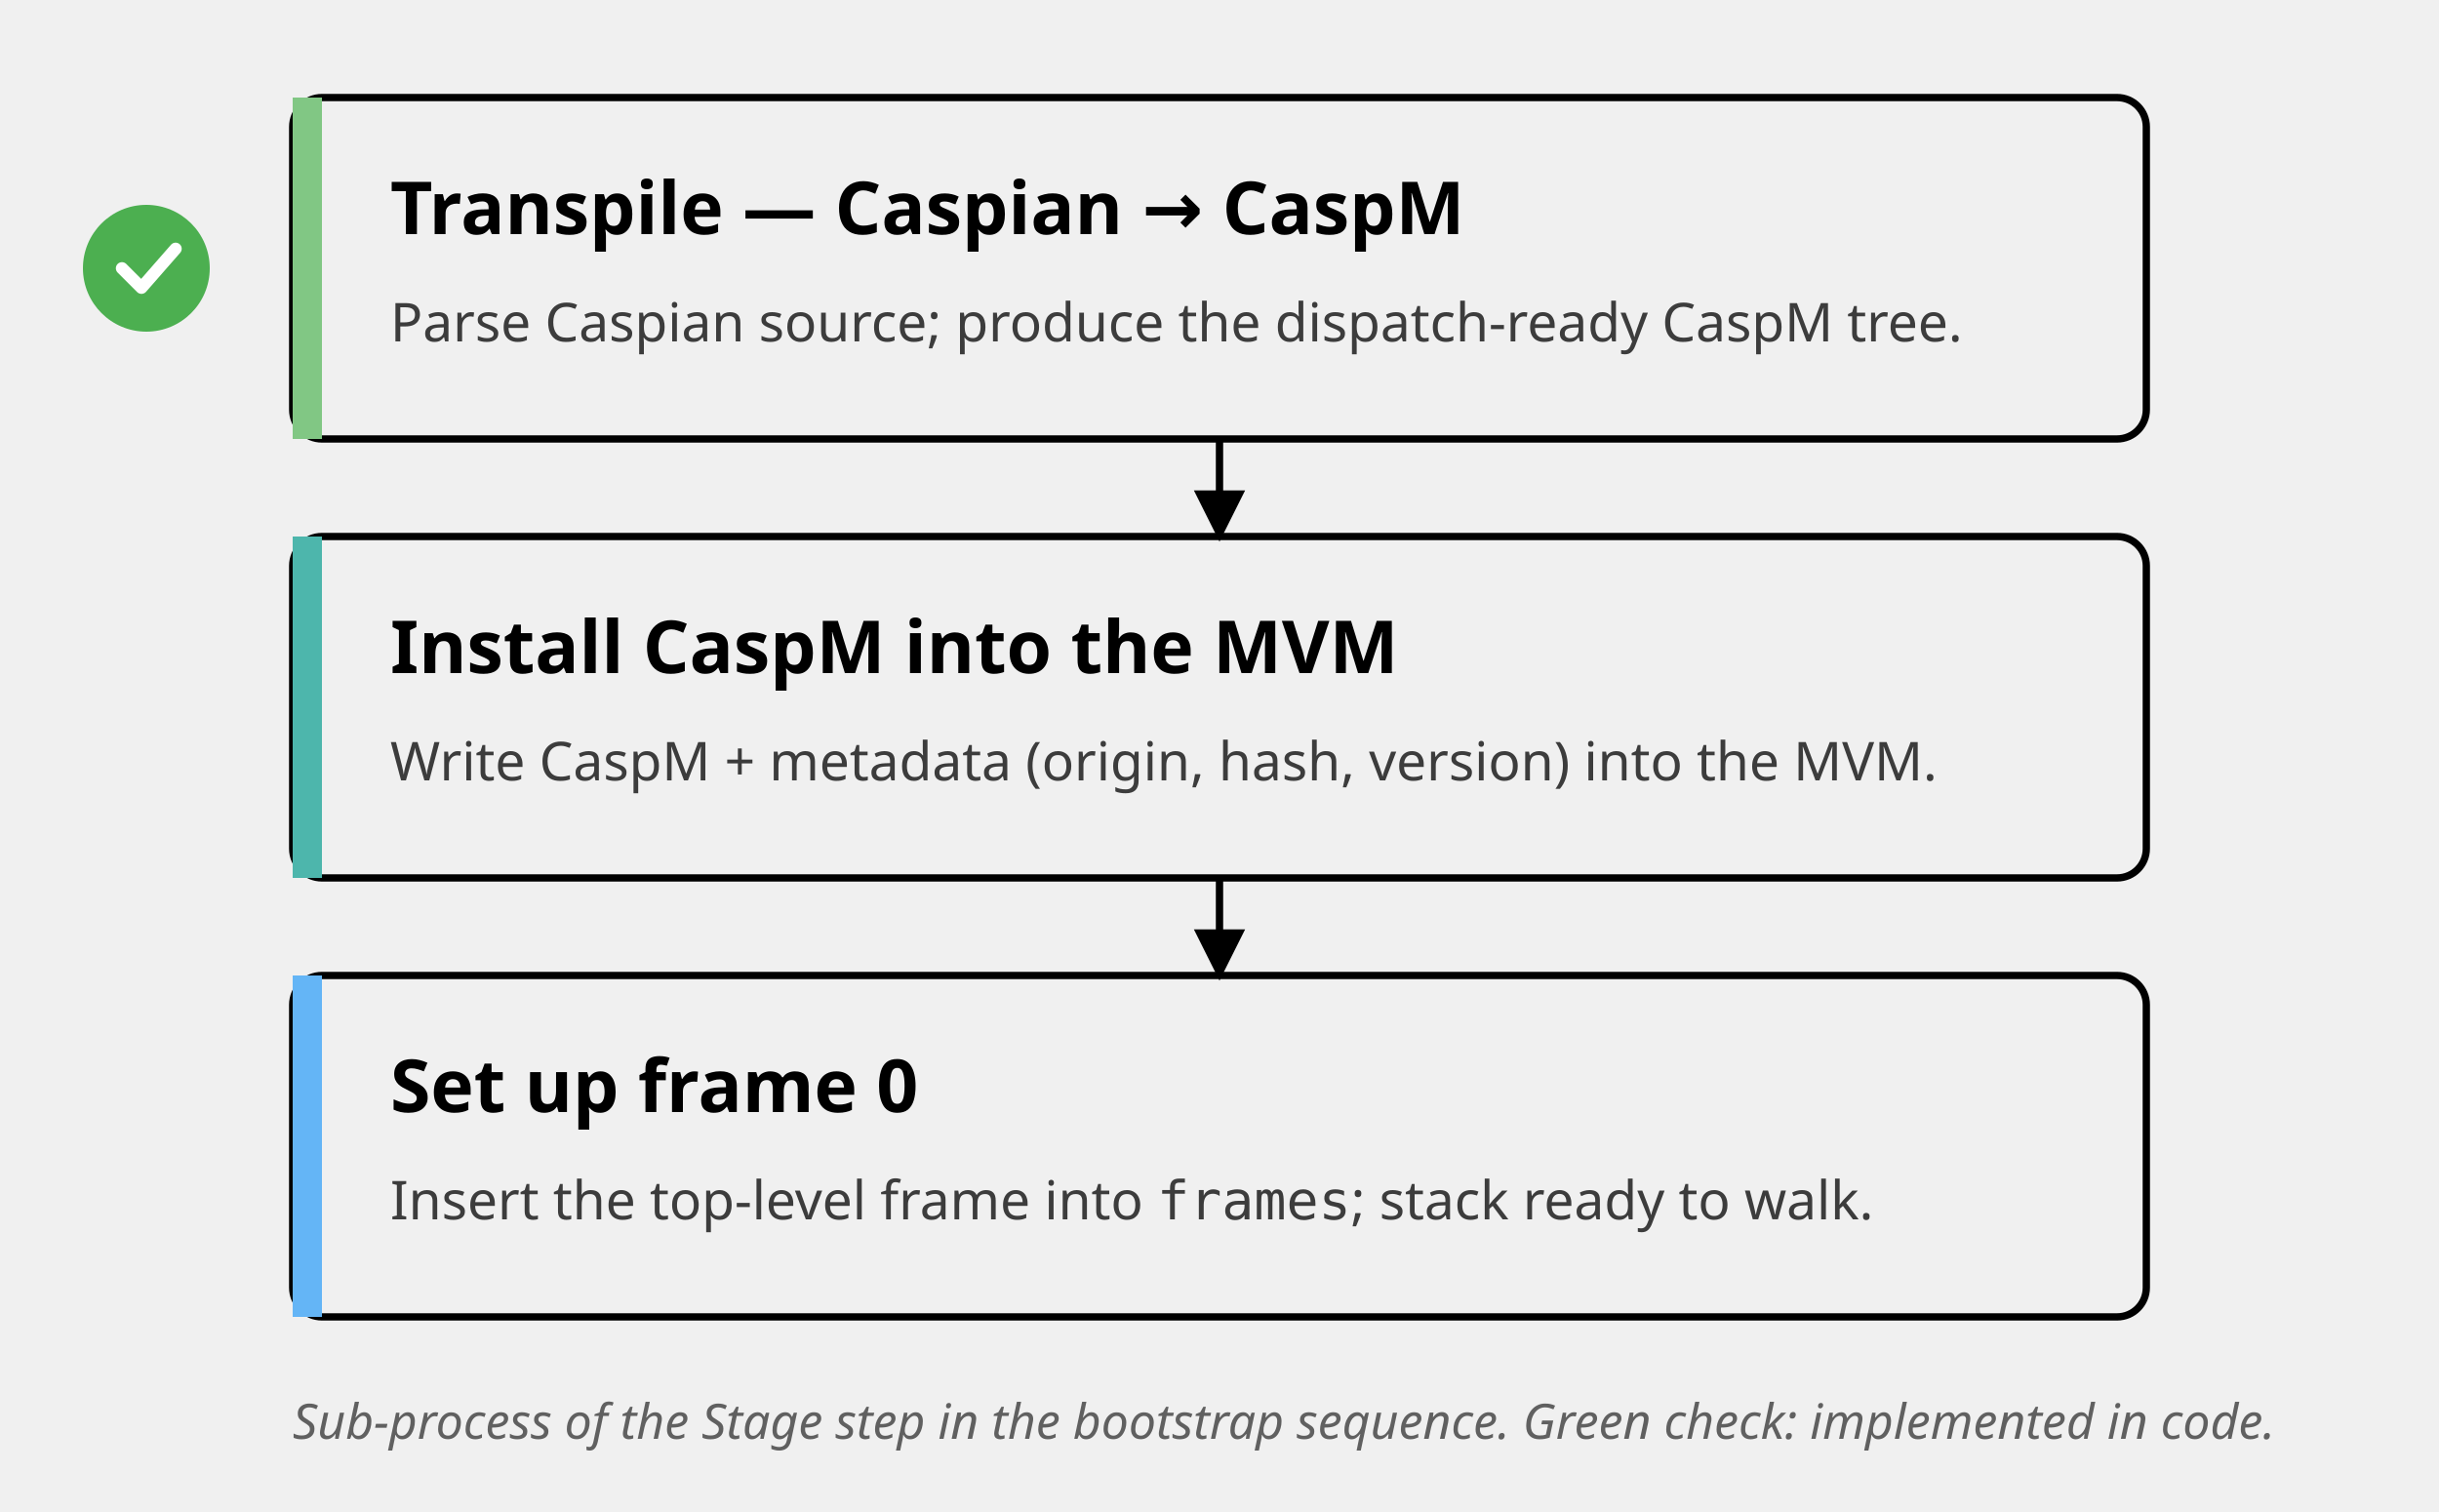
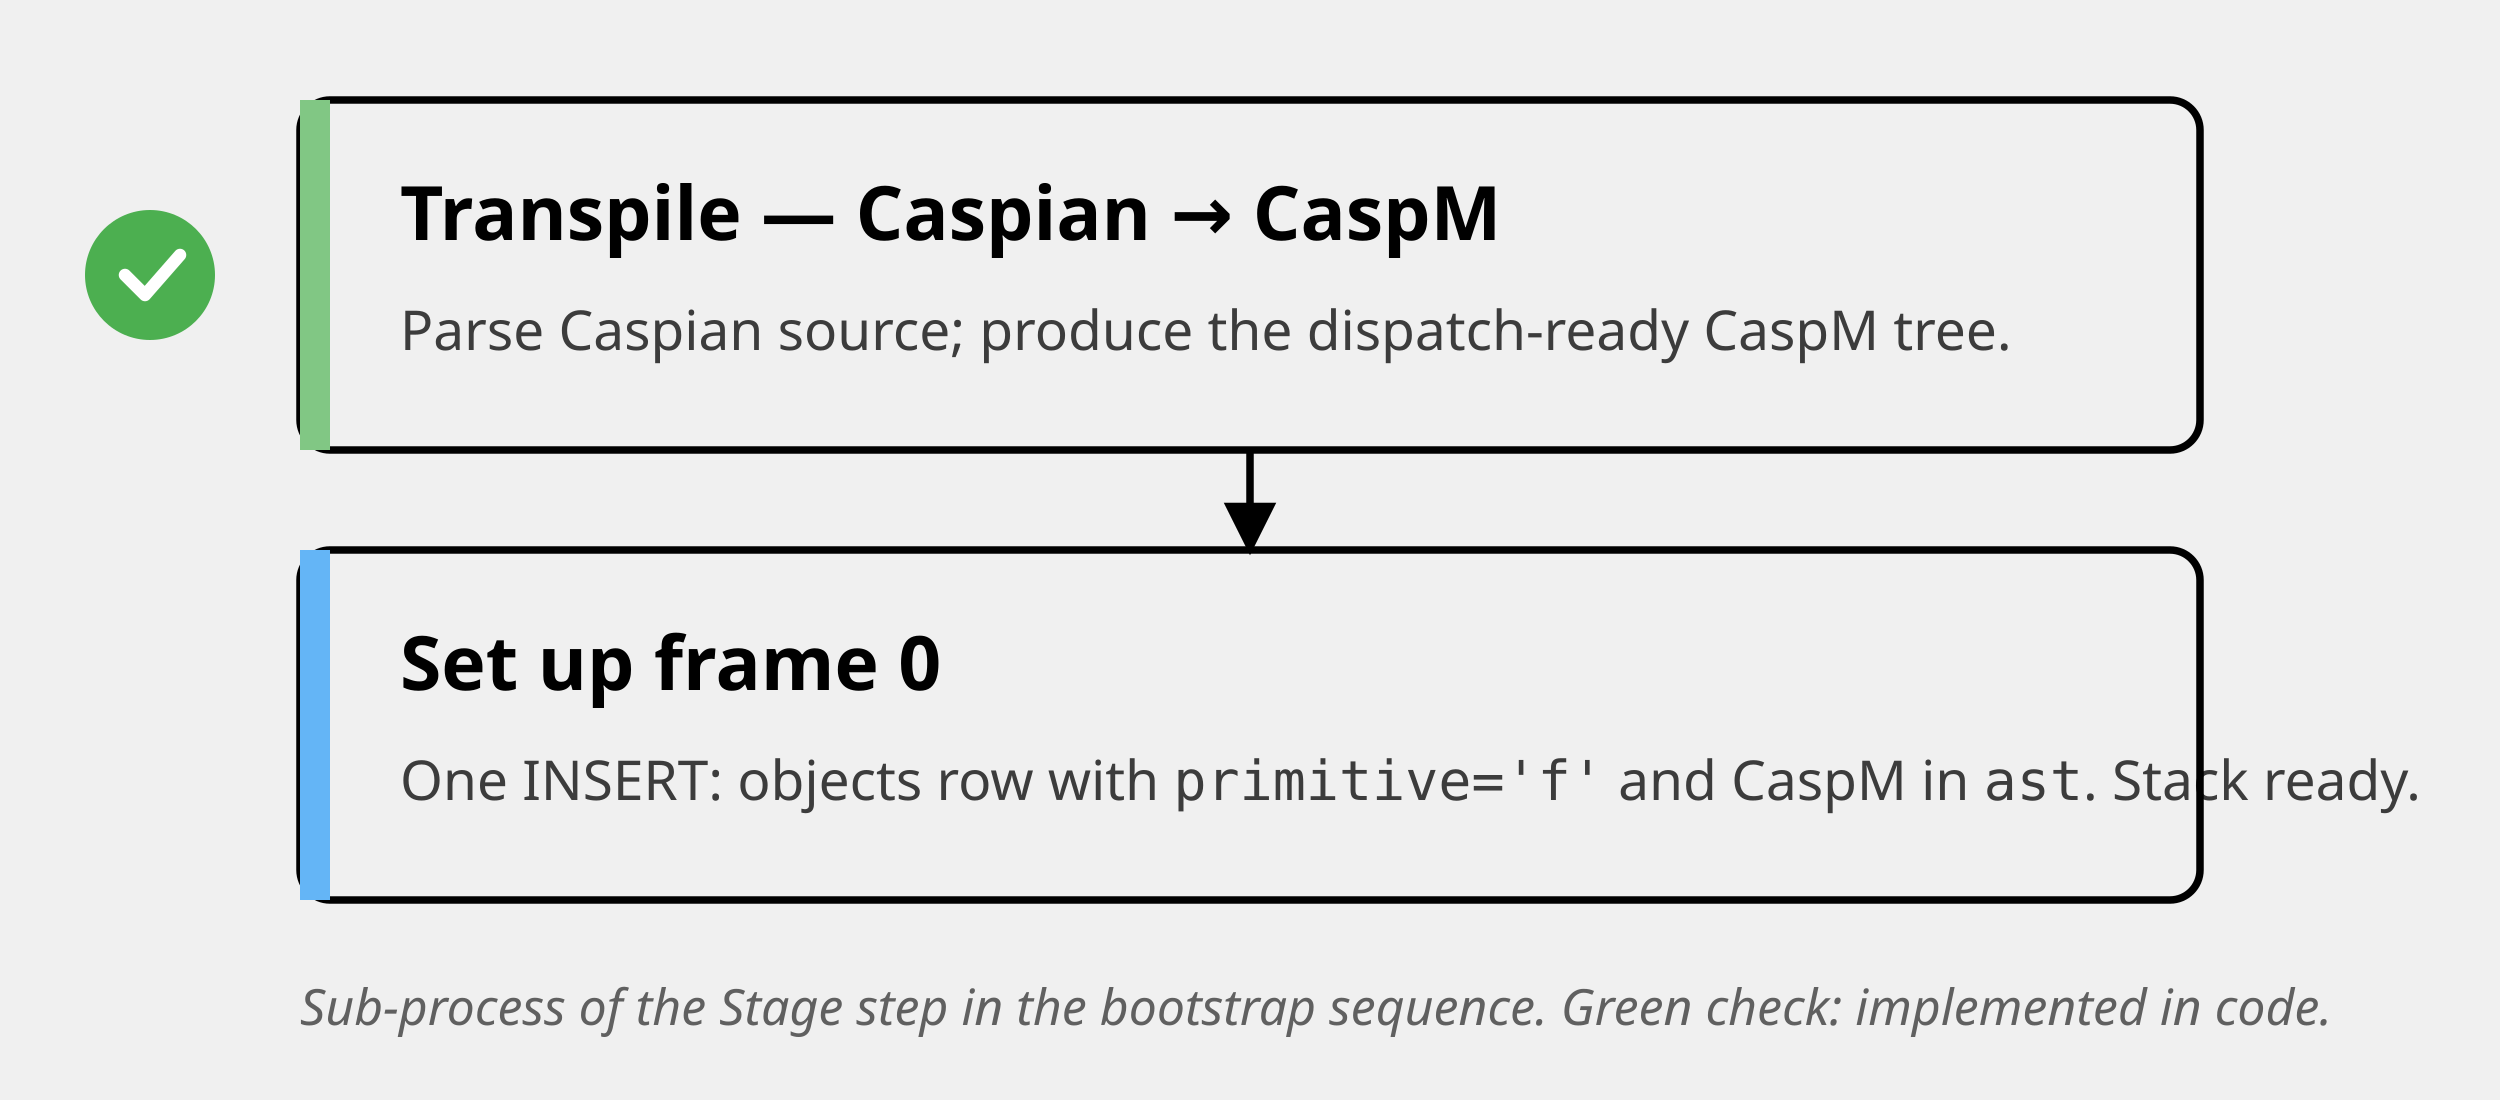
- <svg xmlns="http://www.w3.org/2000/svg" viewBox="0 0 500 310" width="500" role="img" aria-label="Stage sub-process, top to bottom: transpile Caspian to CaspM (implemented), install CaspM plus metadata into the MVM (not yet implemented), set up frame 0 (not yet implemented).">
+ <svg xmlns="http://www.w3.org/2000/svg" viewBox="0 0 500 220" width="500" role="img" aria-label="Stage sub-process, top to bottom: transpile Caspian to CaspM (implemented), set up frame 0 as an objects row with primitive='f' and the CaspM in its ast column (not yet implemented).">
  <defs>
    <marker id="arrow" viewBox="0 0 10 10" refX="9" refY="5" markerWidth="7" markerHeight="7" orient="auto-start-reverse">
      <path d="M 0 0 L 10 5 L 0 10 z" fill="currentColor" />
    </marker>
    <g id="done-check">
      <circle r="13" fill="#4caf50" />
      <path d="M -5 0 L -1 4 L 6 -4" fill="none" stroke="#ffffff" stroke-width="2.5" stroke-linecap="round" stroke-linejoin="round" />
    </g>
  </defs>
  <g fill="currentColor" font-family="sans-serif">
    <use href="#done-check" x="30" y="55" />
    <rect x="60" y="20" width="380" height="70" rx="6" ry="6" fill="none" stroke="currentColor" stroke-width="1.5" />
    <rect x="60" y="20" width="6" height="70" fill="#81c784" />
    <text x="80" y="48" font-size="15" font-weight="bold">Transpile — Caspian → CaspM</text>
    <text x="80" y="70" font-size="11" opacity="0.75">Parse Caspian source; produce the dispatch-ready CaspM tree.</text>
    <line x1="250" y1="90" x2="250" y2="110" stroke="currentColor" stroke-width="1.5" marker-end="url(#arrow)" />
    <rect x="60" y="110" width="380" height="70" rx="6" ry="6" fill="none" stroke="currentColor" stroke-width="1.5" />
-     <rect x="60" y="110" width="6" height="70" fill="#4db6ac" />
-     <text x="80" y="138" font-size="15" font-weight="bold">Install CaspM into the MVM</text>
-     <text x="80" y="160" font-size="11" opacity="0.75">Write CaspM + metadata (origin, hash, version) into the MVM.</text>
-     <line x1="250" y1="180" x2="250" y2="200" stroke="currentColor" stroke-width="1.5" marker-end="url(#arrow)" />
-     <rect x="60" y="200" width="380" height="70" rx="6" ry="6" fill="none" stroke="currentColor" stroke-width="1.5" />
-     <rect x="60" y="200" width="6" height="70" fill="#64b5f6" />
-     <text x="80" y="228" font-size="15" font-weight="bold">Set up frame 0</text>
-     <text x="80" y="250" font-size="11" opacity="0.75">Insert the top-level frame into <tspan font-family="monospace">frames</tspan>; stack ready to walk.</text>
-     <text x="60" y="295" font-size="10" opacity="0.6" font-style="italic">Sub-process of the Stage step in the bootstrap sequence. Green check: implemented in code.</text>
+     <rect x="60" y="110" width="6" height="70" fill="#64b5f6" />
+     <text x="80" y="138" font-size="15" font-weight="bold">Set up frame 0</text>
+     <text x="80" y="160" font-size="11" opacity="0.75">One INSERT: objects row with <tspan font-family="monospace">primitive='f'</tspan> and CaspM in <tspan font-family="monospace">ast</tspan>. Stack ready.</text>
+     <text x="60" y="205" font-size="10" opacity="0.6" font-style="italic">Sub-process of the Stage step in the bootstrap sequence. Green check: implemented in code.</text>
  </g>
</svg>
